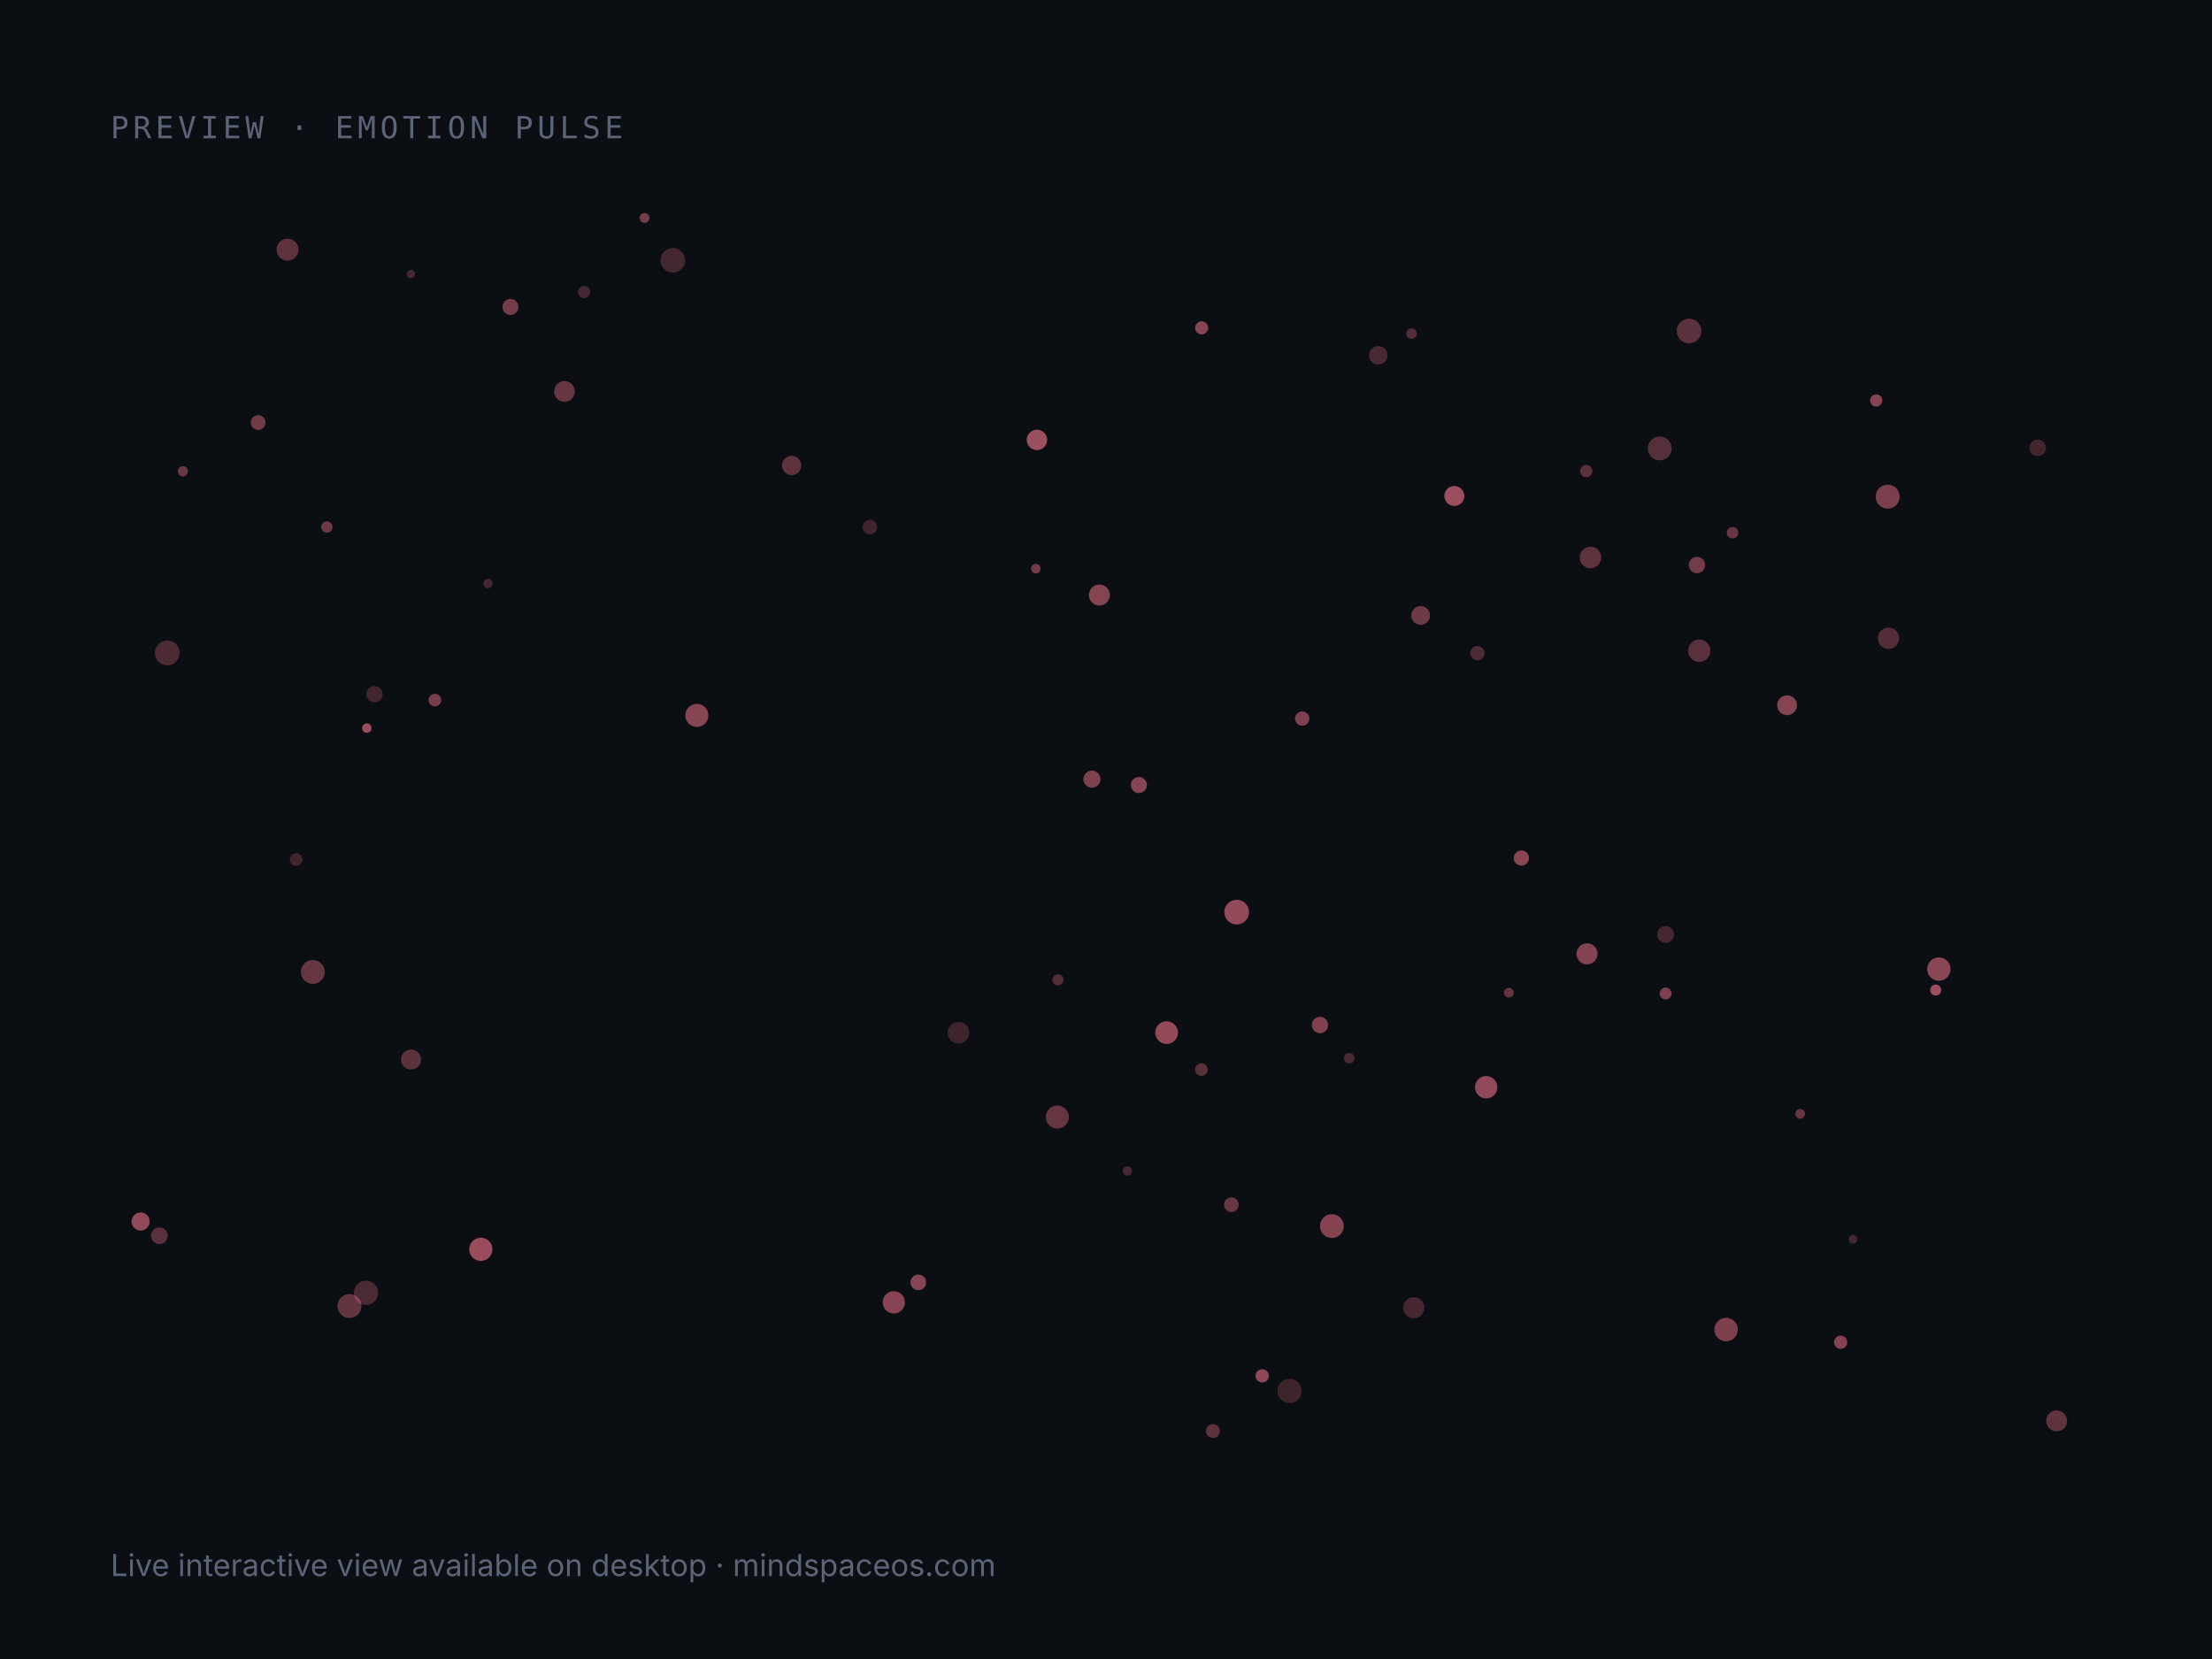
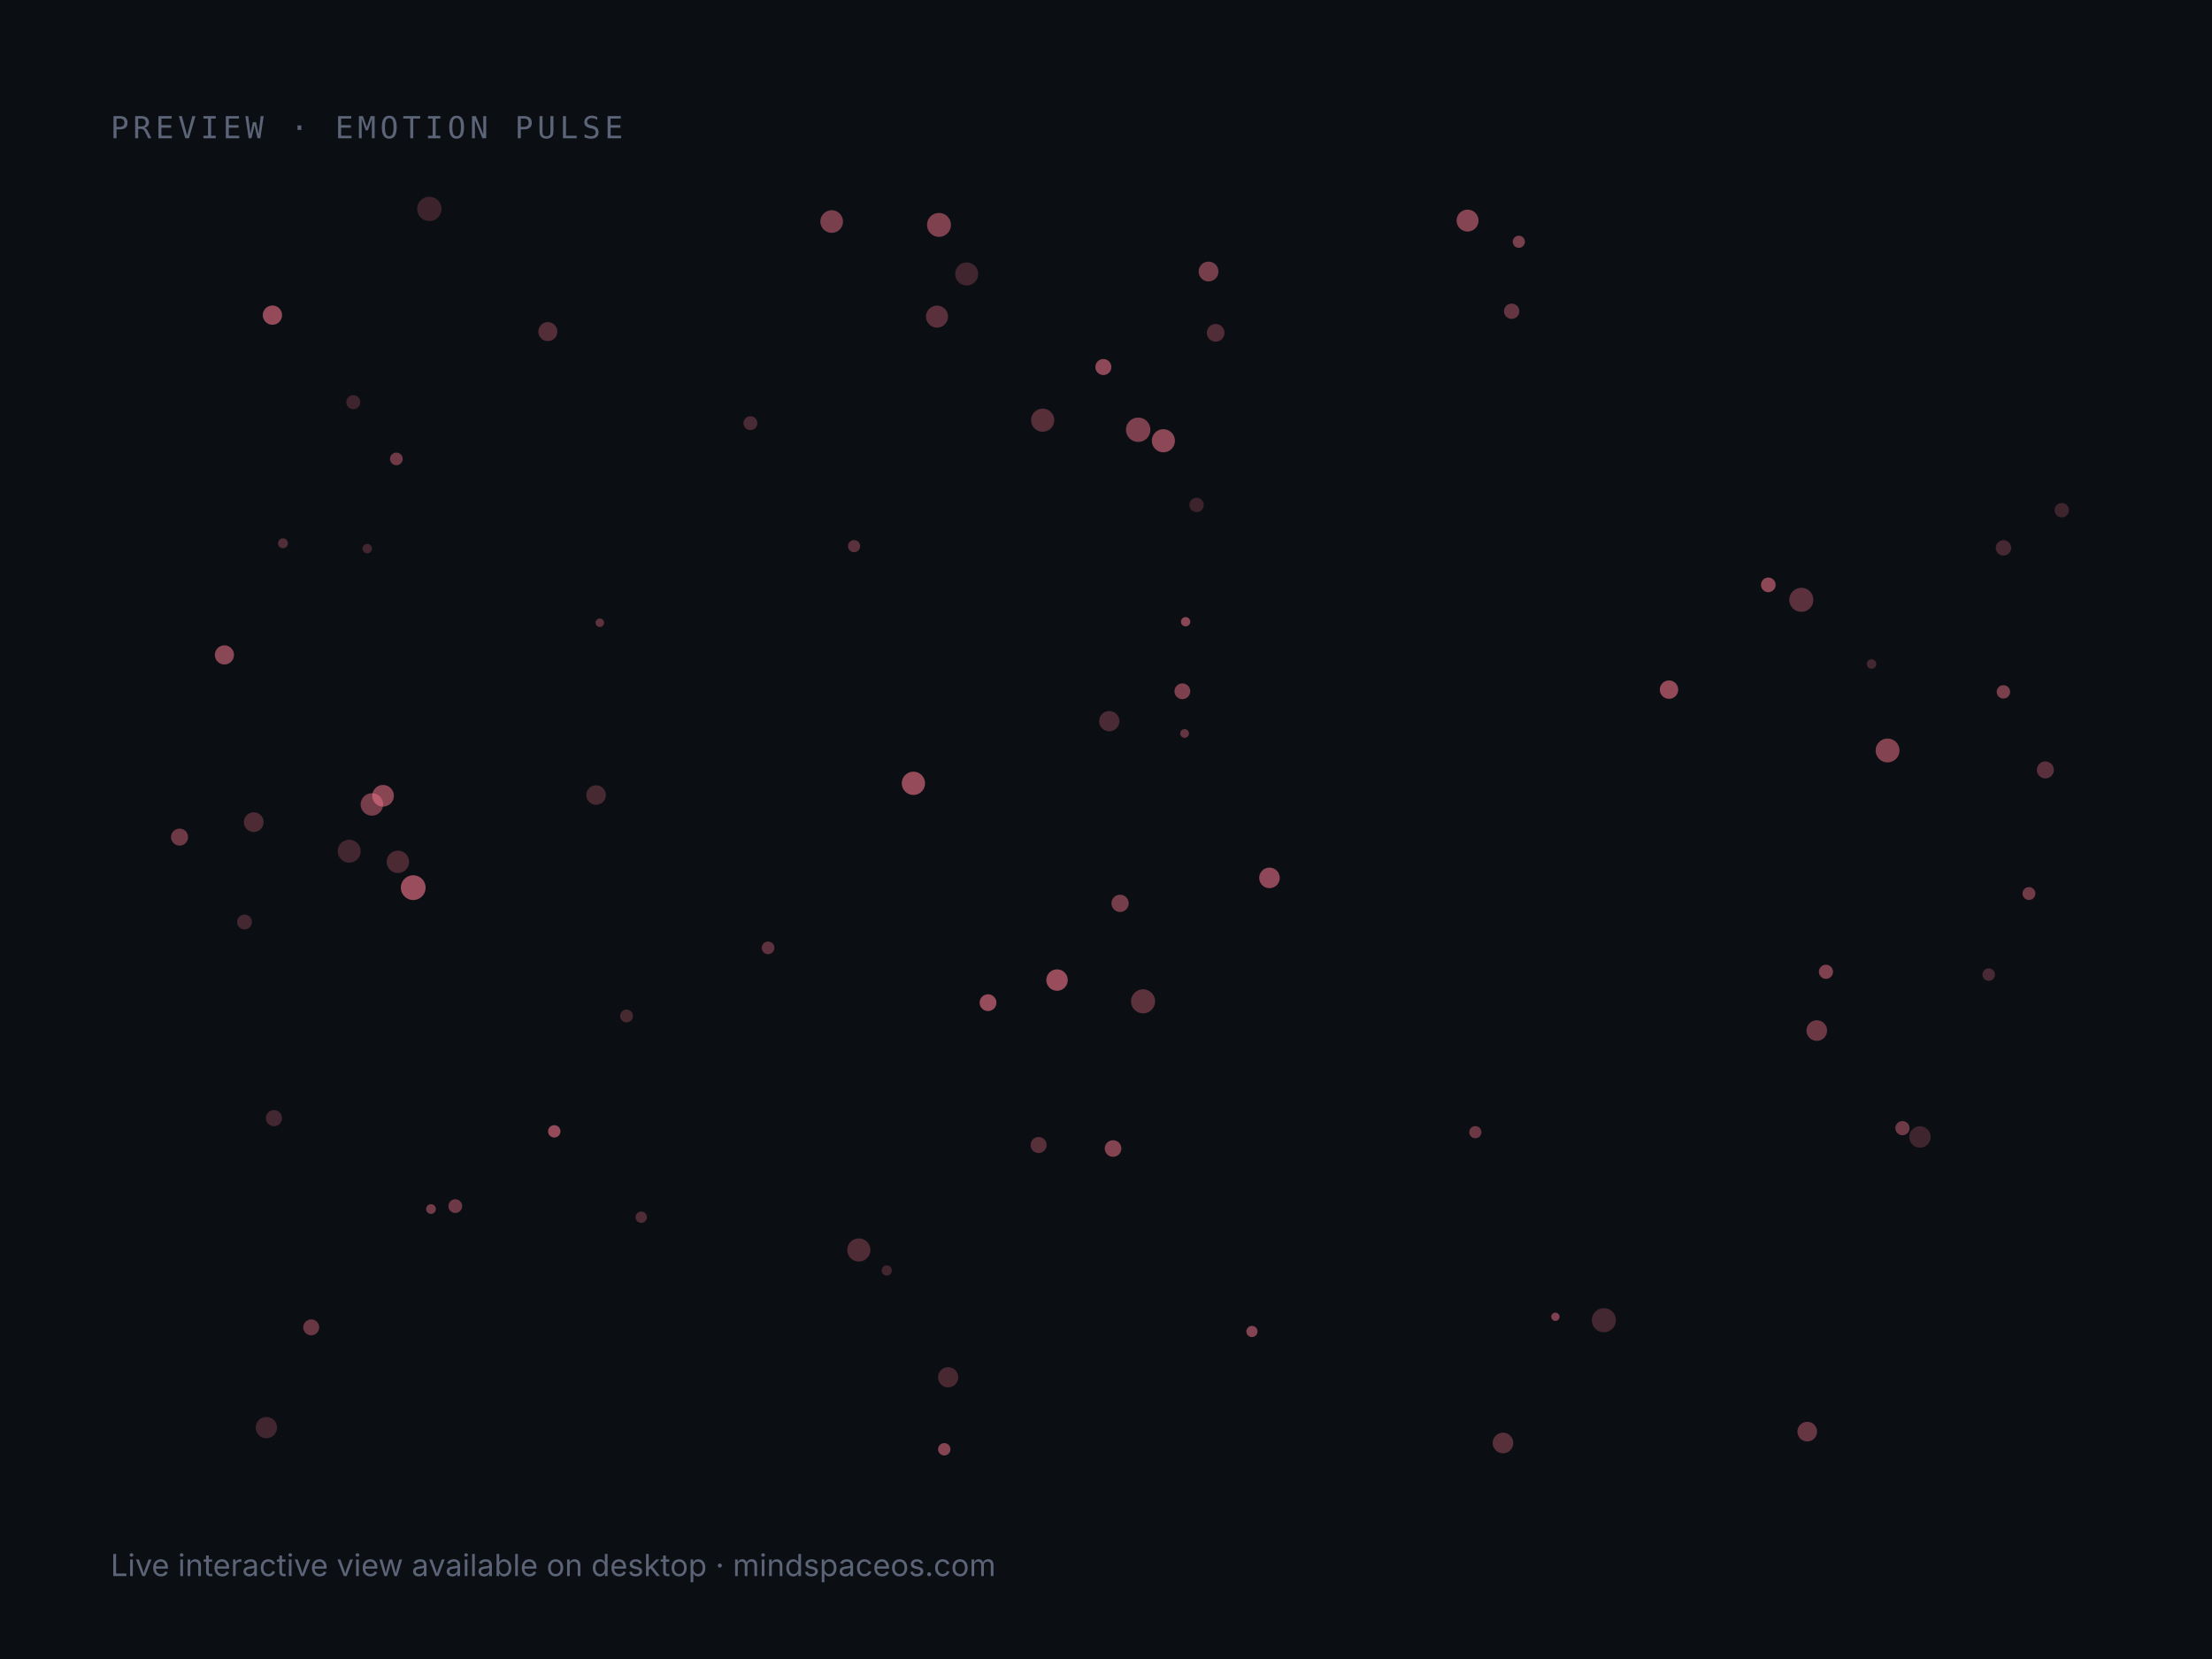
<svg xmlns="http://www.w3.org/2000/svg" viewBox="0 0 1600 1200" preserveAspectRatio="xMidYMid meet" role="img" aria-labelledby="title desc">
  <rect width="1600" height="1200" fill="#0B0E13" />
-   <circle cx="121.016" cy="472.282" r="8.982" fill="#FF7A91" opacity="0.271" />
-   <circle cx="750.052" cy="318.205" r="7.407" fill="#FF7A91" opacity="0.596" />
-   <circle cx="314.607" cy="506.433" r="4.592" fill="#FF7A91" opacity="0.438" />
-   <circle cx="422.485" cy="211.196" r="4.421" fill="#FF7A91" opacity="0.238" />
-   <circle cx="115.28" cy="893.84" r="6.051" fill="#FF7A91" opacity="0.323" />
-   <circle cx="843.839" cy="746.918" r="8.232" fill="#FF7A91" opacity="0.552" />
-   <circle cx="208.008" cy="180.571" r="7.953" fill="#FF7A91" opacity="0.344" />
-   <circle cx="1331.411" cy="970.908" r="4.789" fill="#FF7A91" opacity="0.495" />
-   <circle cx="815.422" cy="846.989" r="3.373" fill="#FF7A91" opacity="0.239" />
-   <circle cx="1020.996" cy="241.324" r="3.835" fill="#FF7A91" opacity="0.296" />
-   <circle cx="749.261" cy="411.32" r="3.489" fill="#FF7A91" opacity="0.42" />
-   <circle cx="1147.947" cy="689.95" r="7.629" fill="#FF7A91" opacity="0.494" />
-   <circle cx="1229.099" cy="470.703" r="8.092" fill="#FF7A91" opacity="0.321" />
-   <circle cx="347.787" cy="903.647" r="8.405" fill="#FF7A91" opacity="0.579" />
-   <circle cx="486.657" cy="188.279" r="8.912" fill="#FF7A91" opacity="0.235" />
-   <circle cx="894.517" cy="659.759" r="8.946" fill="#FF7A91" opacity="0.552" />
-   <circle cx="869.037" cy="773.632" r="4.553" fill="#FF7A91" opacity="0.315" />
-   <circle cx="226.259" cy="703.04" r="8.637" fill="#FF7A91" opacity="0.373" />
-   <circle cx="629.206" cy="381.266" r="5.256" fill="#FF7A91" opacity="0.215" />
-   <circle cx="912.974" cy="995.167" r="4.814" fill="#FF7A91" opacity="0.537" />
-   <circle cx="1227.477" cy="408.702" r="5.926" fill="#FF7A91" opacity="0.423" />
-   <circle cx="297.309" cy="766.396" r="7.24" fill="#FF7A91" opacity="0.333" />
-   <circle cx="297.147" cy="198.221" r="3.044" fill="#FF7A91" opacity="0.231" />
-   <circle cx="954.779" cy="741.449" r="5.929" fill="#FF7A91" opacity="0.48" />
-   <circle cx="504.056" cy="517.472" r="8.382" fill="#FF7A91" opacity="0.506" />
-   <circle cx="693.251" cy="747.003" r="7.816" fill="#FF7A91" opacity="0.205" />
-   <circle cx="270.877" cy="502.184" r="5.915" fill="#FF7A91" opacity="0.222" />
-   <circle cx="132.268" cy="340.893" r="3.689" fill="#FF7A91" opacity="0.39" />
-   <circle cx="236.445" cy="381.239" r="4.131" fill="#FF7A91" opacity="0.398" />
-   <circle cx="1487.641" cy="1027.759" r="7.559" fill="#FF7A91" opacity="0.349" />
-   <circle cx="664.243" cy="927.594" r="5.67" fill="#FF7A91" opacity="0.506" />
-   <circle cx="1200.55" cy="324.372" r="8.666" fill="#FF7A91" opacity="0.303" />
-   <circle cx="214.218" cy="621.736" r="4.551" fill="#FF7A91" opacity="0.216" />
-   <circle cx="1051.963" cy="358.77" r="7.243" fill="#FF7A91" opacity="0.587" />
-   <circle cx="764.828" cy="807.994" r="8.37" fill="#FF7A91" opacity="0.368" />
-   <circle cx="823.788" cy="567.851" r="5.831" fill="#FF7A91" opacity="0.505" />
-   <circle cx="466.208" cy="157.651" r="3.601" fill="#FF7A91" opacity="0.423" />
-   <circle cx="1022.634" cy="945.966" r="7.663" fill="#FF7A91" opacity="0.24" />
-   <circle cx="1357.113" cy="289.697" r="4.434" fill="#FF7A91" opacity="0.497" />
-   <circle cx="877.317" cy="1035.108" r="5.016" fill="#FF7A91" opacity="0.334" />
-   <circle cx="1292.639" cy="510.121" r="7.174" fill="#FF7A91" opacity="0.501" />
-   <circle cx="1365.416" cy="359.248" r="8.684" fill="#FF7A91" opacity="0.455" />
-   <circle cx="369.246" cy="222.045" r="5.808" fill="#FF7A91" opacity="0.423" />
-   <circle cx="646.523" cy="942.009" r="8.064" fill="#FF7A91" opacity="0.511" />
-   <circle cx="1091.445" cy="718.035" r="3.547" fill="#FF7A91" opacity="0.361" />
-   <circle cx="1150.411" cy="403.24" r="7.792" fill="#FF7A91" opacity="0.34" />
-   <circle cx="789.835" cy="563.611" r="6.195" fill="#FF7A91" opacity="0.48" />
-   <circle cx="1473.908" cy="323.898" r="6.016" fill="#FF7A91" opacity="0.226" />
-   <circle cx="352.987" cy="422.045" r="3.339" fill="#FF7A91" opacity="0.238" />
-   <circle cx="101.72" cy="883.551" r="6.584" fill="#FF7A91" opacity="0.543" />
-   <circle cx="1400.133" cy="716.149" r="4.005" fill="#FF7A91" opacity="0.594" />
-   <circle cx="1221.755" cy="239.421" r="8.933" fill="#FF7A91" opacity="0.332" />
-   <circle cx="1302.102" cy="805.687" r="3.518" fill="#FF7A91" opacity="0.372" />
-   <circle cx="941.933" cy="519.765" r="5.169" fill="#FF7A91" opacity="0.475" />
-   <circle cx="1253.199" cy="385.315" r="4.179" fill="#FF7A91" opacity="0.381" />
-   <circle cx="265.319" cy="526.677" r="3.436" fill="#FF7A91" opacity="0.59" />
-   <circle cx="408.299" cy="283.149" r="7.508" fill="#FF7A91" opacity="0.371" />
-   <circle cx="1204.794" cy="718.631" r="4.303" fill="#FF7A91" opacity="0.468" />
-   <circle cx="1147.415" cy="340.765" r="4.454" fill="#FF7A91" opacity="0.326" />
-   <circle cx="963.39" cy="886.855" r="8.616" fill="#FF7A91" opacity="0.489" />
-   <circle cx="1340.362" cy="896.402" r="3.164" fill="#FF7A91" opacity="0.228" />
-   <circle cx="869.183" cy="237.147" r="4.765" fill="#FF7A91" opacity="0.505" />
-   <circle cx="1068.66" cy="472.46" r="5.223" fill="#FF7A91" opacity="0.272" />
-   <circle cx="795.216" cy="430.414" r="7.598" fill="#FF7A91" opacity="0.503" />
-   <circle cx="1402.427" cy="700.971" r="8.473" fill="#FF7A91" opacity="0.516" />
-   <circle cx="975.974" cy="765.39" r="3.835" fill="#FF7A91" opacity="0.254" />
-   <circle cx="1074.988" cy="786.411" r="8.101" fill="#FF7A91" opacity="0.549" />
-   <circle cx="264.748" cy="935.122" r="8.796" fill="#FF7A91" opacity="0.26" />
-   <circle cx="1365.991" cy="461.678" r="7.725" fill="#FF7A91" opacity="0.296" />
-   <circle cx="932.806" cy="1006.101" r="8.774" fill="#FF7A91" opacity="0.207" />
-   <circle cx="572.632" cy="336.727" r="6.978" fill="#FF7A91" opacity="0.343" />
-   <circle cx="1248.503" cy="961.713" r="8.5" fill="#FF7A91" opacity="0.465" />
-   <circle cx="252.784" cy="944.691" r="8.691" fill="#FF7A91" opacity="0.356" />
-   <circle cx="1100.446" cy="620.653" r="5.503" fill="#FF7A91" opacity="0.513" />
-   <circle cx="1027.618" cy="445.203" r="6.792" fill="#FF7A91" opacity="0.413" />
-   <circle cx="1204.766" cy="675.902" r="6.087" fill="#FF7A91" opacity="0.242" />
-   <circle cx="996.977" cy="257.032" r="6.691" fill="#FF7A91" opacity="0.255" />
-   <circle cx="890.672" cy="871.38" r="5.302" fill="#FF7A91" opacity="0.381" />
-   <circle cx="186.729" cy="305.645" r="5.353" fill="#FF7A91" opacity="0.417" />
-   <circle cx="765.245" cy="708.706" r="4.014" fill="#FF7A91" opacity="0.295" />
+   <circle cx="225.111" cy="960.115" r="5.779" fill="#FF7A91" opacity="0.38" />
+   <circle cx="855.236" cy="500.014" r="5.713" fill="#FF7A91" opacity="0.465" />
+   <circle cx="255.534" cy="290.897" r="5.067" fill="#FF7A91" opacity="0.209" />
+   <circle cx="621.225" cy="904.135" r="8.383" fill="#FF7A91" opacity="0.284" />
+   <circle cx="204.68" cy="392.971" r="3.59" fill="#FF7A91" opacity="0.288" />
+   <circle cx="1479.456" cy="556.911" r="6.156" fill="#FF7A91" opacity="0.323" />
+   <circle cx="431.176" cy="575.06" r="7.094" fill="#FF7A91" opacity="0.246" />
+   <circle cx="277.076" cy="575.602" r="7.849" fill="#FF7A91" opacity="0.513" />
+   <circle cx="1067.15" cy="818.926" r="4.409" fill="#FF7A91" opacity="0.395" />
+   <circle cx="396.283" cy="239.86" r="6.894" fill="#FF7A91" opacity="0.293" />
+   <circle cx="310.558" cy="151.105" r="8.821" fill="#FF7A91" opacity="0.203" />
+   <circle cx="617.78" cy="395.04" r="4.39" fill="#FF7A91" opacity="0.329" />
+   <circle cx="714.67" cy="725.254" r="6.08" fill="#FF7A91" opacity="0.571" />
+   <circle cx="685.822" cy="996.226" r="7.331" fill="#FF7A91" opacity="0.253" />
+   <circle cx="856.863" cy="530.547" r="3.165" fill="#FF7A91" opacity="0.362" />
+   <circle cx="1160.125" cy="954.948" r="8.741" fill="#FF7A91" opacity="0.233" />
+   <circle cx="798.103" cy="265.492" r="5.796" fill="#FF7A91" opacity="0.541" />
+   <circle cx="1491.327" cy="369.028" r="5.223" fill="#FF7A91" opacity="0.204" />
+   <circle cx="1314.135" cy="745.44" r="7.463" fill="#FF7A91" opacity="0.398" />
+   <circle cx="1449.171" cy="396.284" r="5.585" fill="#FF7A91" opacity="0.24" />
+   <circle cx="265.633" cy="396.826" r="3.416" fill="#FF7A91" opacity="0.219" />
+   <circle cx="400.913" cy="818.33" r="4.486" fill="#FF7A91" opacity="0.56" />
+   <circle cx="764.59" cy="708.912" r="7.77" fill="#FF7A91" opacity="0.579" />
+   <circle cx="298.895" cy="642.066" r="8.984" fill="#FF7A91" opacity="0.585" />
+   <circle cx="1353.744" cy="480.308" r="3.424" fill="#FF7A91" opacity="0.236" />
+   <circle cx="192.677" cy="1032.621" r="7.711" fill="#FF7A91" opacity="0.225" />
+   <circle cx="660.696" cy="566.596" r="8.444" fill="#FF7A91" opacity="0.566" />
+   <circle cx="1093.426" cy="225.139" r="5.551" fill="#FF7A91" opacity="0.358" />
+   <circle cx="918.246" cy="635.001" r="7.452" fill="#FF7A91" opacity="0.538" />
+   <circle cx="1307.232" cy="1035.537" r="7.119" fill="#FF7A91" opacity="0.372" />
+   <circle cx="252.592" cy="615.679" r="8.299" fill="#FF7A91" opacity="0.228" />
+   <circle cx="823.272" cy="310.846" r="8.838" fill="#FF7A91" opacity="0.468" />
+   <circle cx="1061.527" cy="159.552" r="7.942" fill="#FF7A91" opacity="0.507" />
+   <circle cx="463.835" cy="880.434" r="4.098" fill="#FF7A91" opacity="0.285" />
+   <circle cx="183.533" cy="594.672" r="7.145" fill="#FF7A91" opacity="0.273" />
+   <circle cx="176.864" cy="666.898" r="5.365" fill="#FF7A91" opacity="0.232" />
+   <circle cx="555.57" cy="685.621" r="4.576" fill="#FF7A91" opacity="0.339" />
+   <circle cx="1320.762" cy="702.919" r="5.119" fill="#FF7A91" opacity="0.476" />
+   <circle cx="1449.116" cy="500.442" r="4.85" fill="#FF7A91" opacity="0.45" />
+   <circle cx="641.402" cy="918.963" r="3.708" fill="#FF7A91" opacity="0.221" />
+   <circle cx="699.221" cy="198.165" r="8.354" fill="#FF7A91" opacity="0.222" />
+   <circle cx="129.87" cy="605.498" r="6.16" fill="#FF7A91" opacity="0.405" />
+   <circle cx="1207.238" cy="498.831" r="6.663" fill="#FF7A91" opacity="0.552" />
+   <circle cx="311.746" cy="874.525" r="3.532" fill="#FF7A91" opacity="0.421" />
+   <circle cx="329.332" cy="872.411" r="4.979" fill="#FF7A91" opacity="0.406" />
+   <circle cx="1098.614" cy="174.87" r="4.405" fill="#FF7A91" opacity="0.448" />
+   <circle cx="433.876" cy="450.451" r="3.085" fill="#FF7A91" opacity="0.336" />
+   <circle cx="751.252" cy="828.223" r="5.811" fill="#FF7A91" opacity="0.315" />
+   <circle cx="865.504" cy="365.235" r="5.203" fill="#FF7A91" opacity="0.203" />
+   <circle cx="677.771" cy="229.02" r="7.981" fill="#FF7A91" opacity="0.322" />
+   <circle cx="1302.94" cy="433.861" r="8.722" fill="#FF7A91" opacity="0.332" />
+   <circle cx="905.572" cy="963.087" r="4.049" fill="#FF7A91" opacity="0.494" />
+   <circle cx="601.578" cy="160.241" r="8.2" fill="#FF7A91" opacity="0.455" />
+   <circle cx="1388.764" cy="822.412" r="7.763" fill="#FF7A91" opacity="0.213" />
+   <circle cx="269.005" cy="581.868" r="8.157" fill="#FF7A91" opacity="0.441" />
+   <circle cx="1376.097" cy="816.032" r="5.125" fill="#FF7A91" opacity="0.414" />
+   <circle cx="542.788" cy="306.088" r="5.029" fill="#FF7A91" opacity="0.259" />
+   <circle cx="683.025" cy="1048.299" r="4.491" fill="#FF7A91" opacity="0.497" />
+   <circle cx="1438.484" cy="704.947" r="4.524" fill="#FF7A91" opacity="0.254" />
+   <circle cx="857.593" cy="449.709" r="3.381" fill="#FF7A91" opacity="0.516" />
+   <circle cx="679.202" cy="162.675" r="8.675" fill="#FF7A91" opacity="0.479" />
+   <circle cx="879.326" cy="240.733" r="6.405" fill="#FF7A91" opacity="0.289" />
+   <circle cx="805.111" cy="830.758" r="6.017" fill="#FF7A91" opacity="0.49" />
+   <circle cx="1467.605" cy="646.308" r="4.675" fill="#FF7A91" opacity="0.415" />
+   <circle cx="1365.331" cy="542.834" r="8.652" fill="#FF7A91" opacity="0.492" />
+   <circle cx="287.798" cy="623.386" r="8.119" fill="#FF7A91" opacity="0.264" />
+   <circle cx="162.332" cy="473.718" r="6.947" fill="#FF7A91" opacity="0.523" />
+   <circle cx="197.051" cy="227.953" r="6.986" fill="#FF7A91" opacity="0.56" />
+   <circle cx="810.184" cy="653.413" r="6.251" fill="#FF7A91" opacity="0.439" />
+   <circle cx="1125.067" cy="952.467" r="3.007" fill="#FF7A91" opacity="0.475" />
+   <circle cx="453.186" cy="734.892" r="4.662" fill="#FF7A91" opacity="0.246" />
+   <circle cx="286.695" cy="331.938" r="4.597" fill="#FF7A91" opacity="0.41" />
+   <circle cx="802.37" cy="521.642" r="7.345" fill="#FF7A91" opacity="0.259" />
+   <circle cx="1279.059" cy="423.037" r="5.301" fill="#FF7A91" opacity="0.533" />
+   <circle cx="826.808" cy="724.294" r="8.721" fill="#FF7A91" opacity="0.335" />
+   <circle cx="754.201" cy="303.92" r="8.389" fill="#FF7A91" opacity="0.307" />
+   <circle cx="874.176" cy="196.403" r="7.176" fill="#FF7A91" opacity="0.441" />
+   <circle cx="198.142" cy="808.801" r="5.829" fill="#FF7A91" opacity="0.235" />
+   <circle cx="1087.151" cy="1043.753" r="7.459" fill="#FF7A91" opacity="0.313" />
+   <circle cx="841.499" cy="318.801" r="8.384" fill="#FF7A91" opacity="0.53" />
  <text x="80" y="100" fill="#5C6478" font-family="ui-monospace, Menlo, monospace" font-size="22" letter-spacing="3">PREVIEW · EMOTION PULSE</text>
  <text x="80" y="1140" fill="#5C6478" font-family="Inter, system-ui, sans-serif" font-size="22">Live interactive view available on desktop · mindspaceos.com</text>
</svg>
